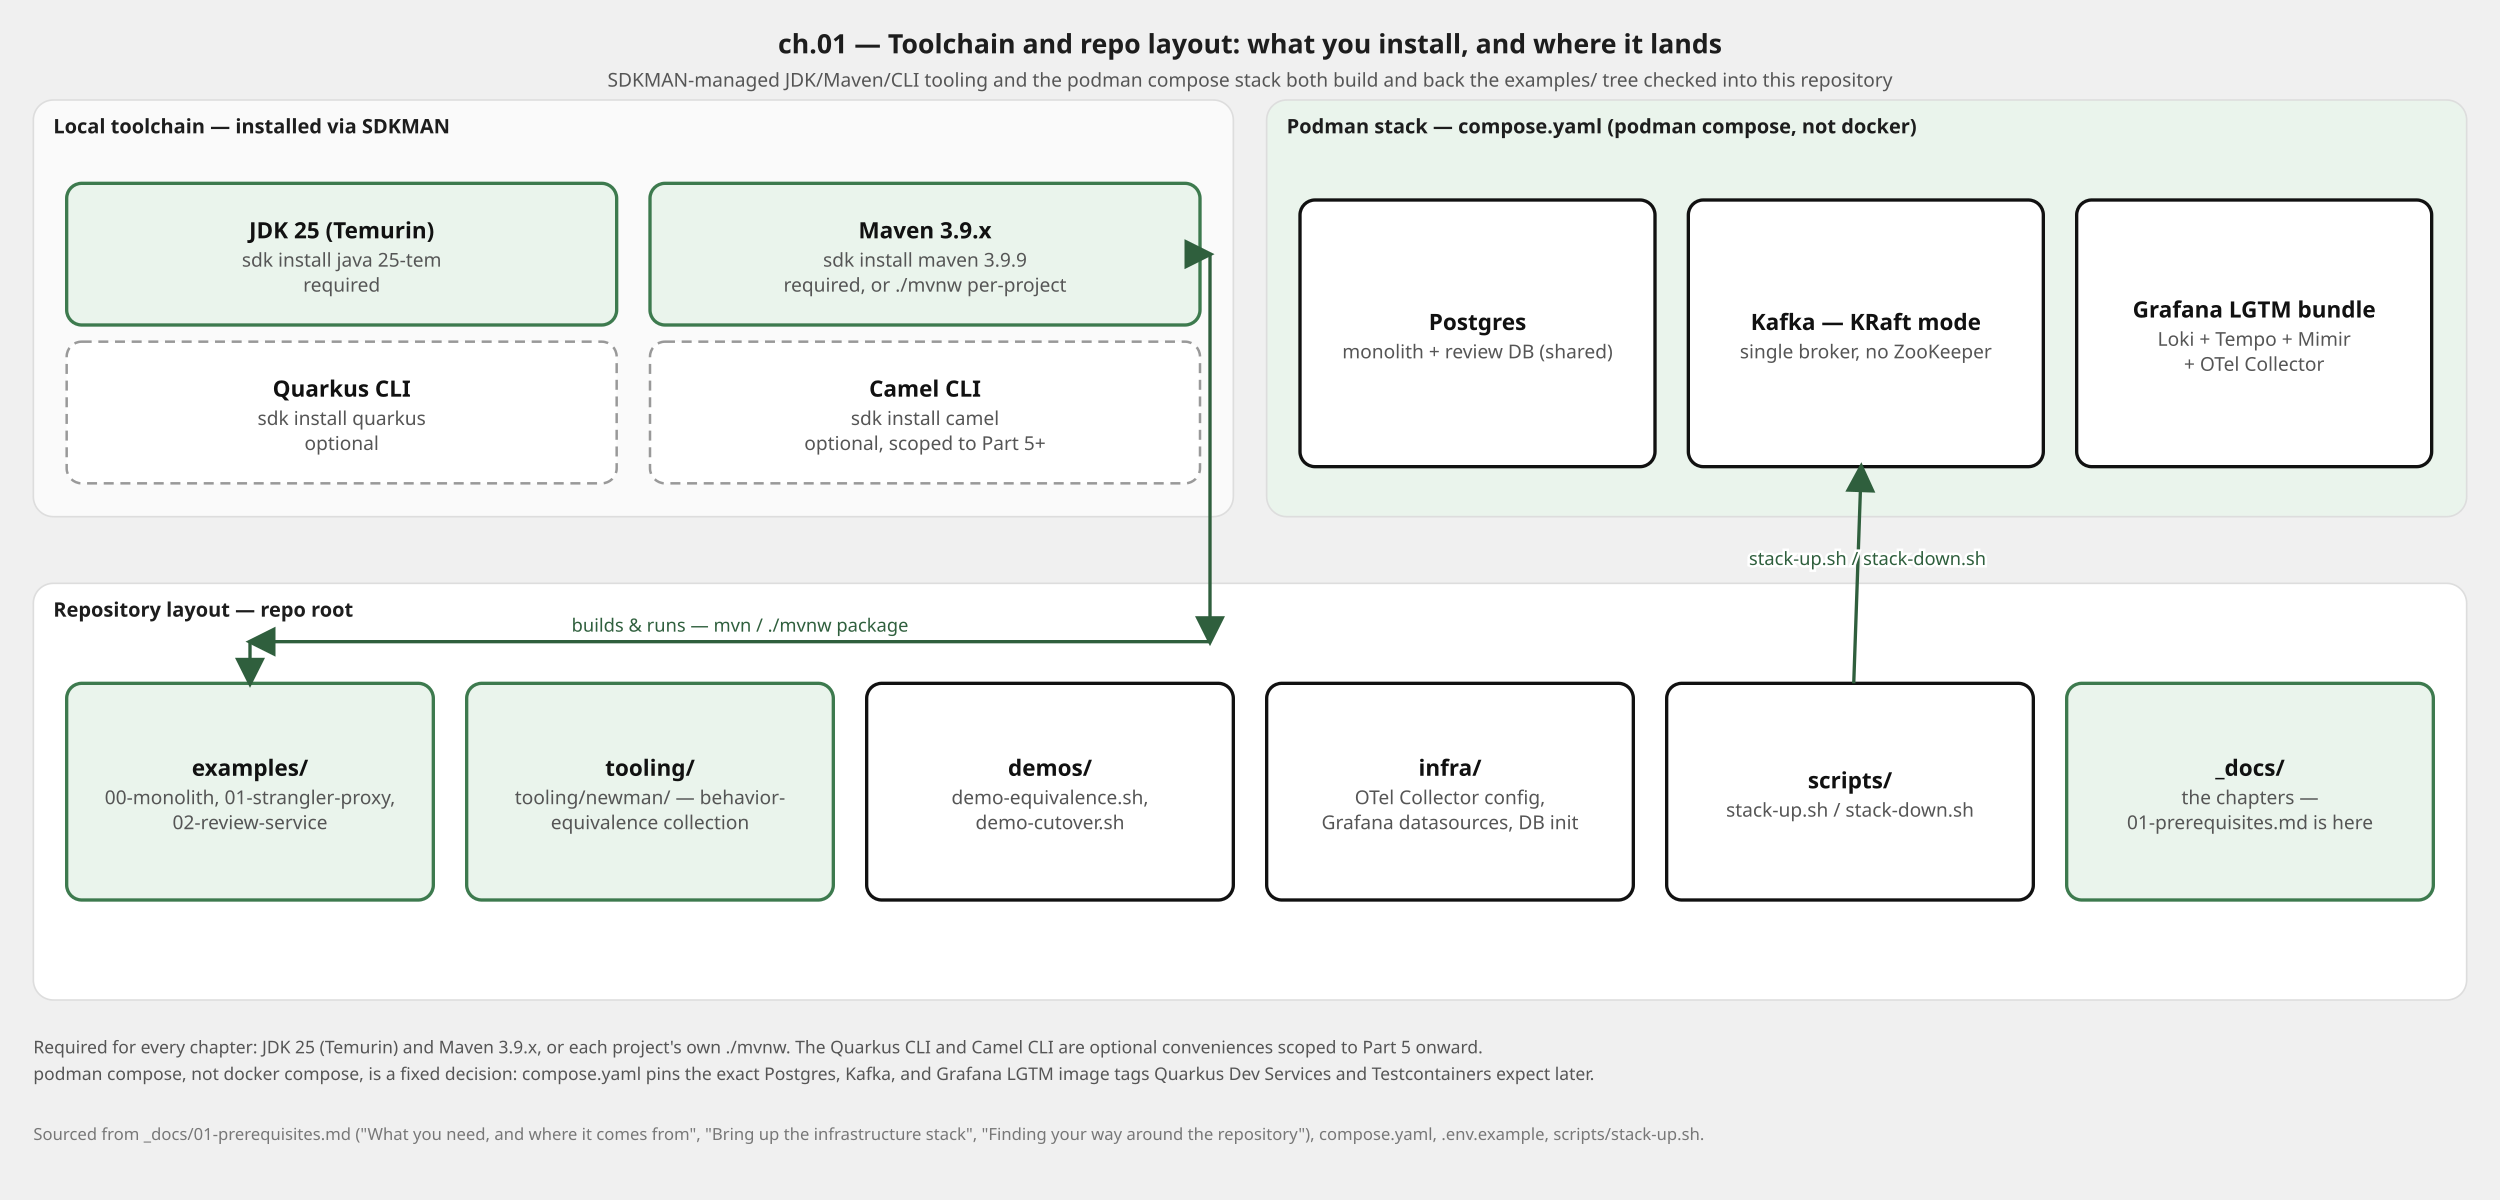
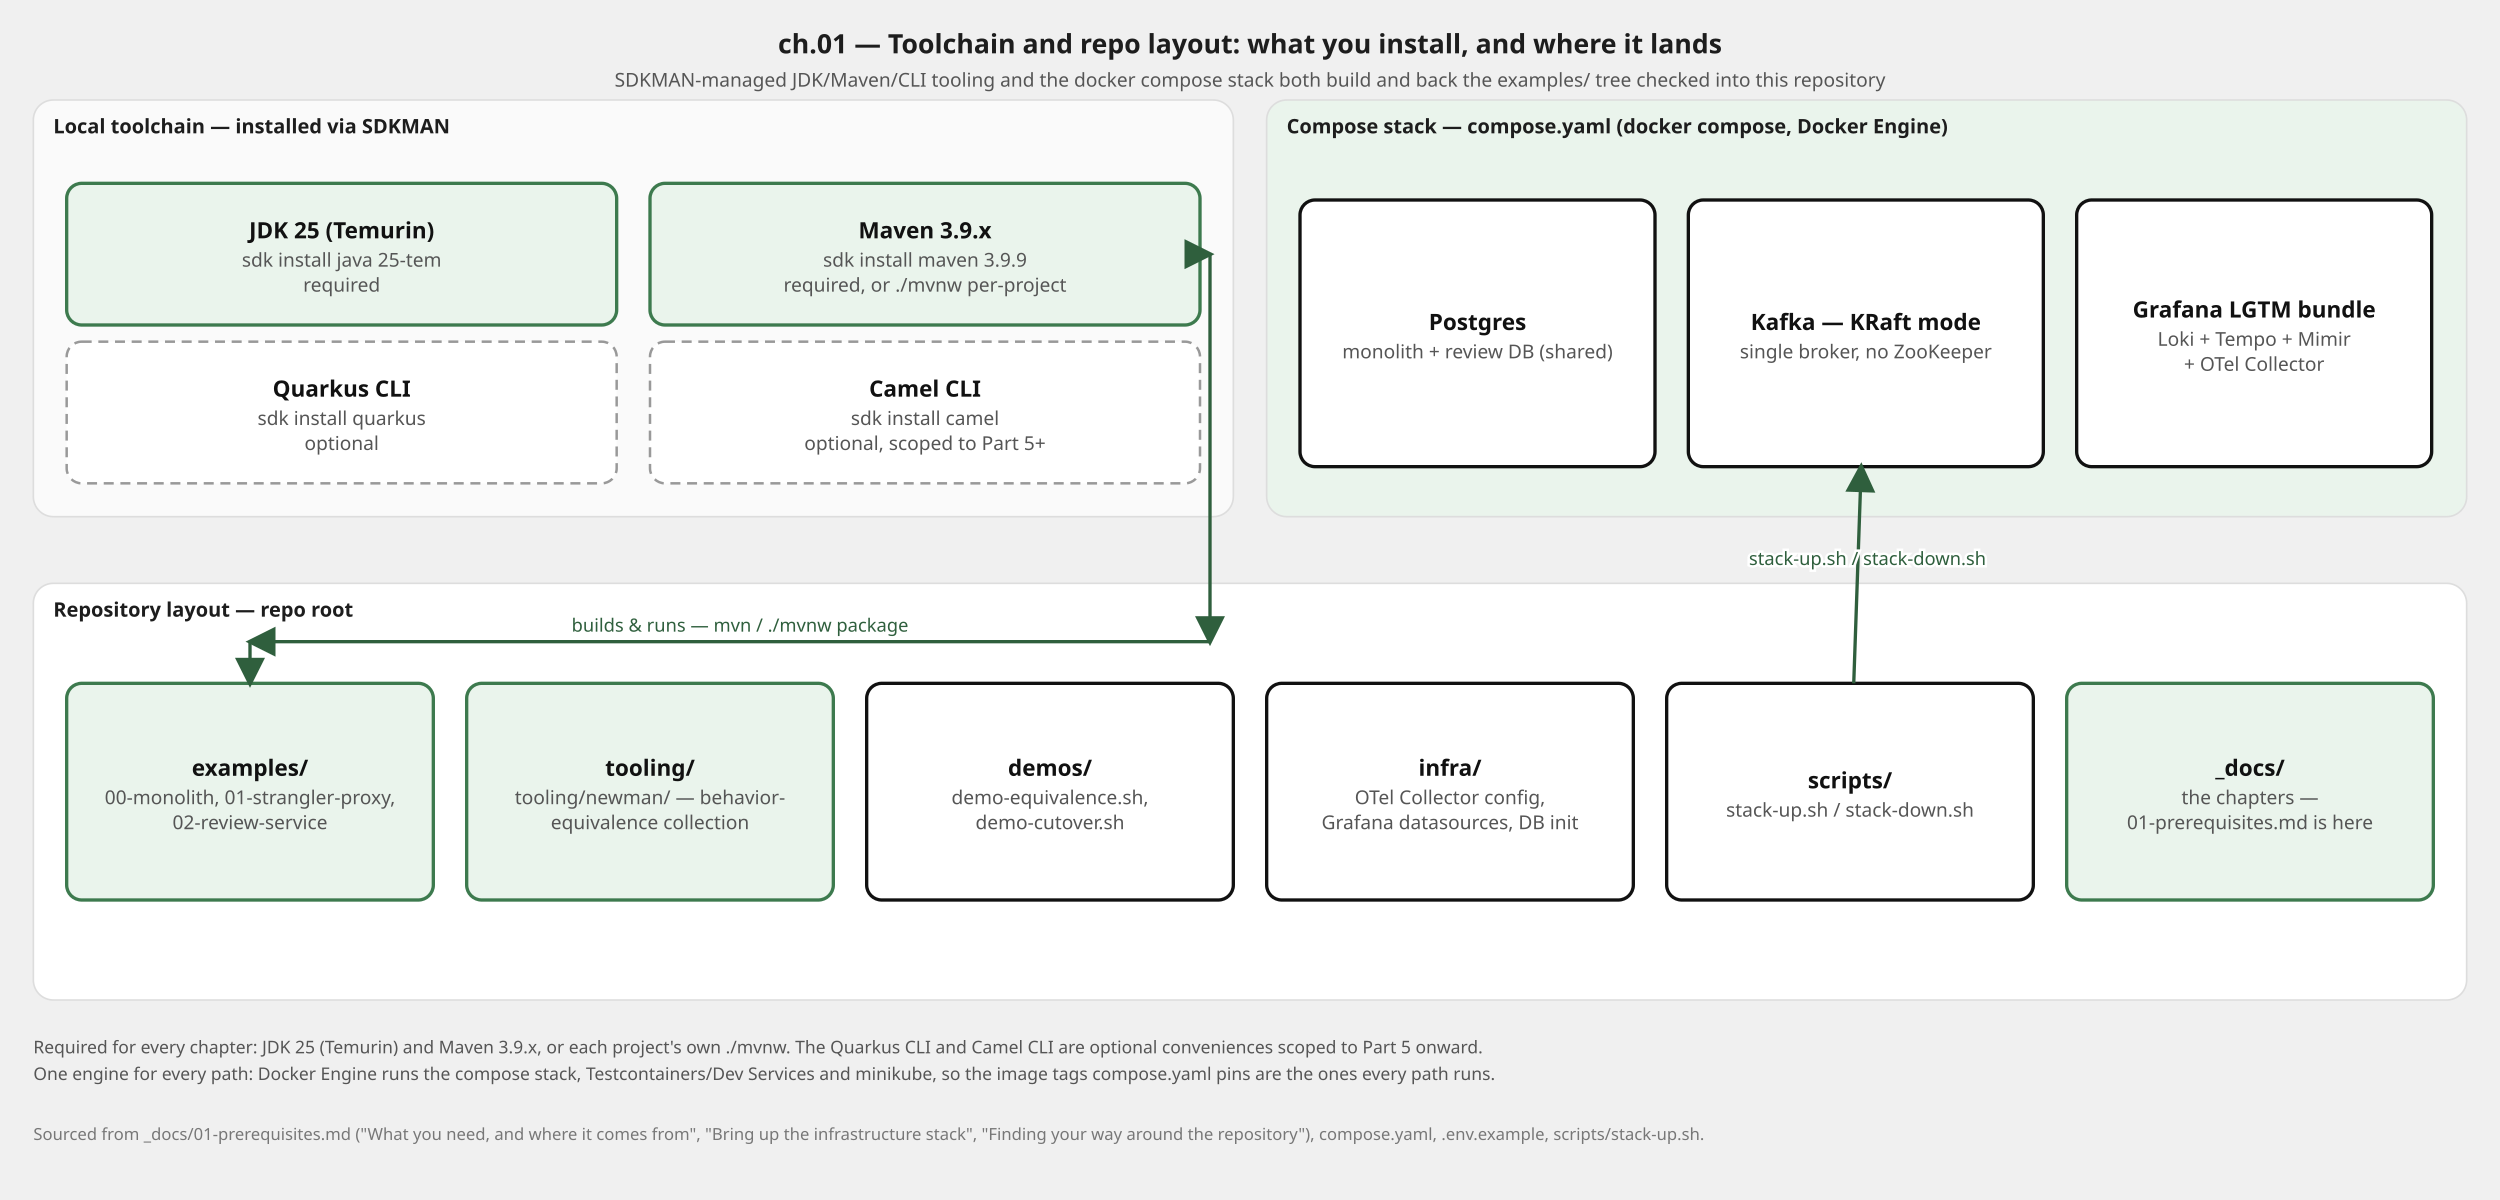
<svg xmlns="http://www.w3.org/2000/svg" viewBox="0 0 1500 720" font-family="'Red Hat Text', system-ui, sans-serif" role="img">
  <defs>
    <marker id="a" viewBox="0 0 10 10" refX="8.5" refY="5" markerWidth="9" markerHeight="9" orient="auto-start-reverse">
      <path d="M0,0 L10,5 L0,10 z" fill="#555" />
    </marker>
    <marker id="am" viewBox="0 0 10 10" refX="8.5" refY="5" markerWidth="9" markerHeight="9" orient="auto-start-reverse">
      <path d="M0,0 L10,5 L0,10 z" fill="#2f5f3d" />
    </marker>
  </defs>
  <rect x="20" y="60" width="720" height="250" rx="12" fill="#fafafa" stroke="#ddd" />
  <text x="32" y="80" font-size="12" font-weight="700" fill="#1d1d1d">Local toolchain — installed via SDKMAN</text>
  <rect x="760" y="60" width="720" height="250" rx="12" fill="#eaf4ec" stroke="#ddd" />
-   <text x="772" y="80" font-size="12" font-weight="700" fill="#1d1d1d">Podman stack — compose.yaml (podman compose, not docker)</text>
+   <text x="772" y="80" font-size="12" font-weight="700" fill="#1d1d1d">Compose stack — compose.yaml (docker compose, Docker Engine)</text>
  <rect x="20" y="350" width="1460" height="250" rx="12" fill="#ffffff" stroke="#ddd" />
  <text x="32" y="370" font-size="12" font-weight="700" fill="#1d1d1d">Repository layout — repo root</text>
  <rect x="40" y="110" width="330" height="85" rx="9" fill="#eaf4ec" stroke="#3d7a4e" stroke-width="2" />
  <text x="205.0" y="143.0" font-size="13.5" font-weight="700" fill="#111111" text-anchor="middle">JDK 25 (Temurin)</text>
  <text x="205.0" y="160.0" font-size="11.5" fill="#555555" text-anchor="middle">sdk install java 25-tem</text>
  <text x="205.0" y="175.0" font-size="11.5" fill="#555555" text-anchor="middle">required</text>
  <rect x="390" y="110" width="330" height="85" rx="9" fill="#eaf4ec" stroke="#3d7a4e" stroke-width="2" />
  <text x="555.0" y="143.0" font-size="13.5" font-weight="700" fill="#111111" text-anchor="middle">Maven 3.9.x</text>
  <text x="555.0" y="160.0" font-size="11.5" fill="#555555" text-anchor="middle">sdk install maven 3.9.9</text>
  <text x="555.0" y="175.0" font-size="11.5" fill="#555555" text-anchor="middle">required, or ./mvnw per-project</text>
  <rect x="40" y="205" width="330" height="85" rx="9" fill="#ffffff" stroke="#999999" stroke-width="1.5" stroke-dasharray="6 4" />
  <text x="205.0" y="238.0" font-size="13.5" font-weight="700" fill="#111111" text-anchor="middle">Quarkus CLI</text>
  <text x="205.0" y="255.0" font-size="11.5" fill="#555555" text-anchor="middle">sdk install quarkus</text>
  <text x="205.0" y="270.0" font-size="11.5" fill="#555555" text-anchor="middle">optional</text>
  <rect x="390" y="205" width="330" height="85" rx="9" fill="#ffffff" stroke="#999999" stroke-width="1.5" stroke-dasharray="6 4" />
  <text x="555.0" y="238.0" font-size="13.5" font-weight="700" fill="#111111" text-anchor="middle">Camel CLI</text>
  <text x="555.0" y="255.0" font-size="11.5" fill="#555555" text-anchor="middle">sdk install camel</text>
  <text x="555.0" y="270.0" font-size="11.5" fill="#555555" text-anchor="middle">optional, scoped to Part 5+</text>
  <rect x="780" y="120" width="213" height="160" rx="9" fill="#ffffff" stroke="#111111" stroke-width="2" />
  <text x="886.5" y="198.0" font-size="13.5" font-weight="700" fill="#111111" text-anchor="middle">Postgres</text>
  <text x="886.5" y="215.0" font-size="11.5" fill="#555555" text-anchor="middle">monolith + review DB (shared)</text>
  <rect x="1013" y="120" width="213" height="160" rx="9" fill="#ffffff" stroke="#111111" stroke-width="2" />
  <text x="1119.5" y="198.0" font-size="13.5" font-weight="700" fill="#111111" text-anchor="middle">Kafka — KRaft mode</text>
  <text x="1119.5" y="215.0" font-size="11.5" fill="#555555" text-anchor="middle">single broker, no ZooKeeper</text>
  <rect x="1246" y="120" width="213" height="160" rx="9" fill="#ffffff" stroke="#111111" stroke-width="2" />
  <text x="1352.5" y="190.5" font-size="13.5" font-weight="700" fill="#111111" text-anchor="middle">Grafana LGTM bundle</text>
  <text x="1352.5" y="207.5" font-size="11.5" fill="#555555" text-anchor="middle">Loki + Tempo + Mimir</text>
  <text x="1352.5" y="222.5" font-size="11.5" fill="#555555" text-anchor="middle">+ OTel Collector</text>
  <rect x="40" y="410" width="220" height="130" rx="9" fill="#eaf4ec" stroke="#3d7a4e" stroke-width="2" />
  <text x="150.0" y="465.5" font-size="13.5" font-weight="700" fill="#111111" text-anchor="middle">examples/</text>
  <text x="150.0" y="482.5" font-size="11.5" fill="#555555" text-anchor="middle">00-monolith, 01-strangler-proxy,</text>
  <text x="150.0" y="497.5" font-size="11.5" fill="#555555" text-anchor="middle">02-review-service</text>
  <rect x="280" y="410" width="220" height="130" rx="9" fill="#eaf4ec" stroke="#3d7a4e" stroke-width="2" />
  <text x="390.0" y="465.5" font-size="13.5" font-weight="700" fill="#111111" text-anchor="middle">tooling/</text>
  <text x="390.0" y="482.5" font-size="11.5" fill="#555555" text-anchor="middle">tooling/newman/ — behavior-</text>
  <text x="390.0" y="497.5" font-size="11.5" fill="#555555" text-anchor="middle">equivalence collection</text>
  <rect x="520" y="410" width="220" height="130" rx="9" fill="#ffffff" stroke="#111111" stroke-width="2" />
  <text x="630.0" y="465.5" font-size="13.5" font-weight="700" fill="#111111" text-anchor="middle">demos/</text>
  <text x="630.0" y="482.5" font-size="11.5" fill="#555555" text-anchor="middle">demo-equivalence.sh,</text>
  <text x="630.0" y="497.5" font-size="11.5" fill="#555555" text-anchor="middle">demo-cutover.sh</text>
  <rect x="760" y="410" width="220" height="130" rx="9" fill="#ffffff" stroke="#111111" stroke-width="2" />
  <text x="870.0" y="465.5" font-size="13.5" font-weight="700" fill="#111111" text-anchor="middle">infra/</text>
  <text x="870.0" y="482.5" font-size="11.5" fill="#555555" text-anchor="middle">OTel Collector config,</text>
  <text x="870.0" y="497.5" font-size="11.5" fill="#555555" text-anchor="middle">Grafana datasources, DB init</text>
  <rect x="1000" y="410" width="220" height="130" rx="9" fill="#ffffff" stroke="#111111" stroke-width="2" />
  <text x="1110.0" y="473.0" font-size="13.5" font-weight="700" fill="#111111" text-anchor="middle">scripts/</text>
  <text x="1110.0" y="490.0" font-size="11.5" fill="#555555" text-anchor="middle">stack-up.sh / stack-down.sh</text>
  <rect x="1240" y="410" width="220" height="130" rx="9" fill="#eaf4ec" stroke="#3d7a4e" stroke-width="2" />
  <text x="1350.0" y="465.5" font-size="13.5" font-weight="700" fill="#111111" text-anchor="middle">_docs/</text>
  <text x="1350.0" y="482.5" font-size="11.5" fill="#555555" text-anchor="middle">the chapters —</text>
  <text x="1350.0" y="497.5" font-size="11.5" fill="#555555" text-anchor="middle">01-prerequisites.md is here</text>
  <path d="M720,152.5 L726,152.5" fill="none" stroke="#2f5f3d" stroke-width="2" marker-end="url(#am)" />
  <path d="M726,152.5 L726,385" fill="none" stroke="#2f5f3d" stroke-width="2" marker-end="url(#am)" />
  <path d="M726,385 L150.0,385" fill="none" stroke="#2f5f3d" stroke-width="2" marker-end="url(#am)" />
  <text x="444.0" y="379.0" font-size="11" fill="#ffffff" stroke="#ffffff" stroke-width="3" paint-order="stroke" text-anchor="middle">builds &amp; runs — mvn / ./mvnw package</text>
  <text x="444.0" y="379.0" font-size="11" fill="#2f5f3d" text-anchor="middle">builds &amp; runs — mvn / ./mvnw package</text>
  <path d="M150.0,385 L150.0,410" fill="none" stroke="#2f5f3d" stroke-width="2" marker-end="url(#am)" />
  <path d="M1112.245,410.0 L1116.736,280.0" fill="none" stroke="#2f5f3d" stroke-width="2" marker-end="url(#am)" />
  <text x="1120.491" y="339.0" font-size="11" fill="#ffffff" stroke="#ffffff" stroke-width="3" paint-order="stroke" text-anchor="middle">stack-up.sh / stack-down.sh</text>
  <text x="1120.491" y="339.0" font-size="11" fill="#2f5f3d" text-anchor="middle">stack-up.sh / stack-down.sh</text>
  <text x="750.0" y="32" font-size="16" fill="#1d1d1d" text-anchor="middle" font-weight="700">ch.01 — Toolchain and repo layout: what you install, and where it lands</text>
-   <text x="750.0" y="52" font-size="11.5" fill="#555555" text-anchor="middle">SDKMAN-managed JDK/Maven/CLI tooling and the podman compose stack both build and back the examples/ tree checked into this repository</text>
+   <text x="750.0" y="52" font-size="11.5" fill="#555555" text-anchor="middle">SDKMAN-managed JDK/Maven/CLI tooling and the docker compose stack both build and back the examples/ tree checked into this repository</text>
  <text x="20" y="632" font-size="10.5" fill="#555555" text-anchor="start">Required for every chapter: JDK 25 (Temurin) and Maven 3.9.x, or each project's own ./mvnw. The Quarkus CLI and Camel CLI are optional conveniences scoped to Part 5 onward.</text>
-   <text x="20" y="648" font-size="10.5" fill="#555555" text-anchor="start">podman compose, not docker compose, is a fixed decision: compose.yaml pins the exact Postgres, Kafka, and Grafana LGTM image tags Quarkus Dev Services and Testcontainers expect later.</text>
+   <text x="20" y="648" font-size="10.5" fill="#555555" text-anchor="start">One engine for every path: Docker Engine runs the compose stack, Testcontainers/Dev Services and minikube, so the image tags compose.yaml pins are the ones every path runs.</text>
  <text x="20" y="684" font-size="10" fill="#777777" text-anchor="start">Sourced from _docs/01-prerequisites.md ("What you need, and where it comes from", "Bring up the infrastructure stack", "Finding your way around the repository"), compose.yaml, .env.example, scripts/stack-up.sh.</text>
</svg>
